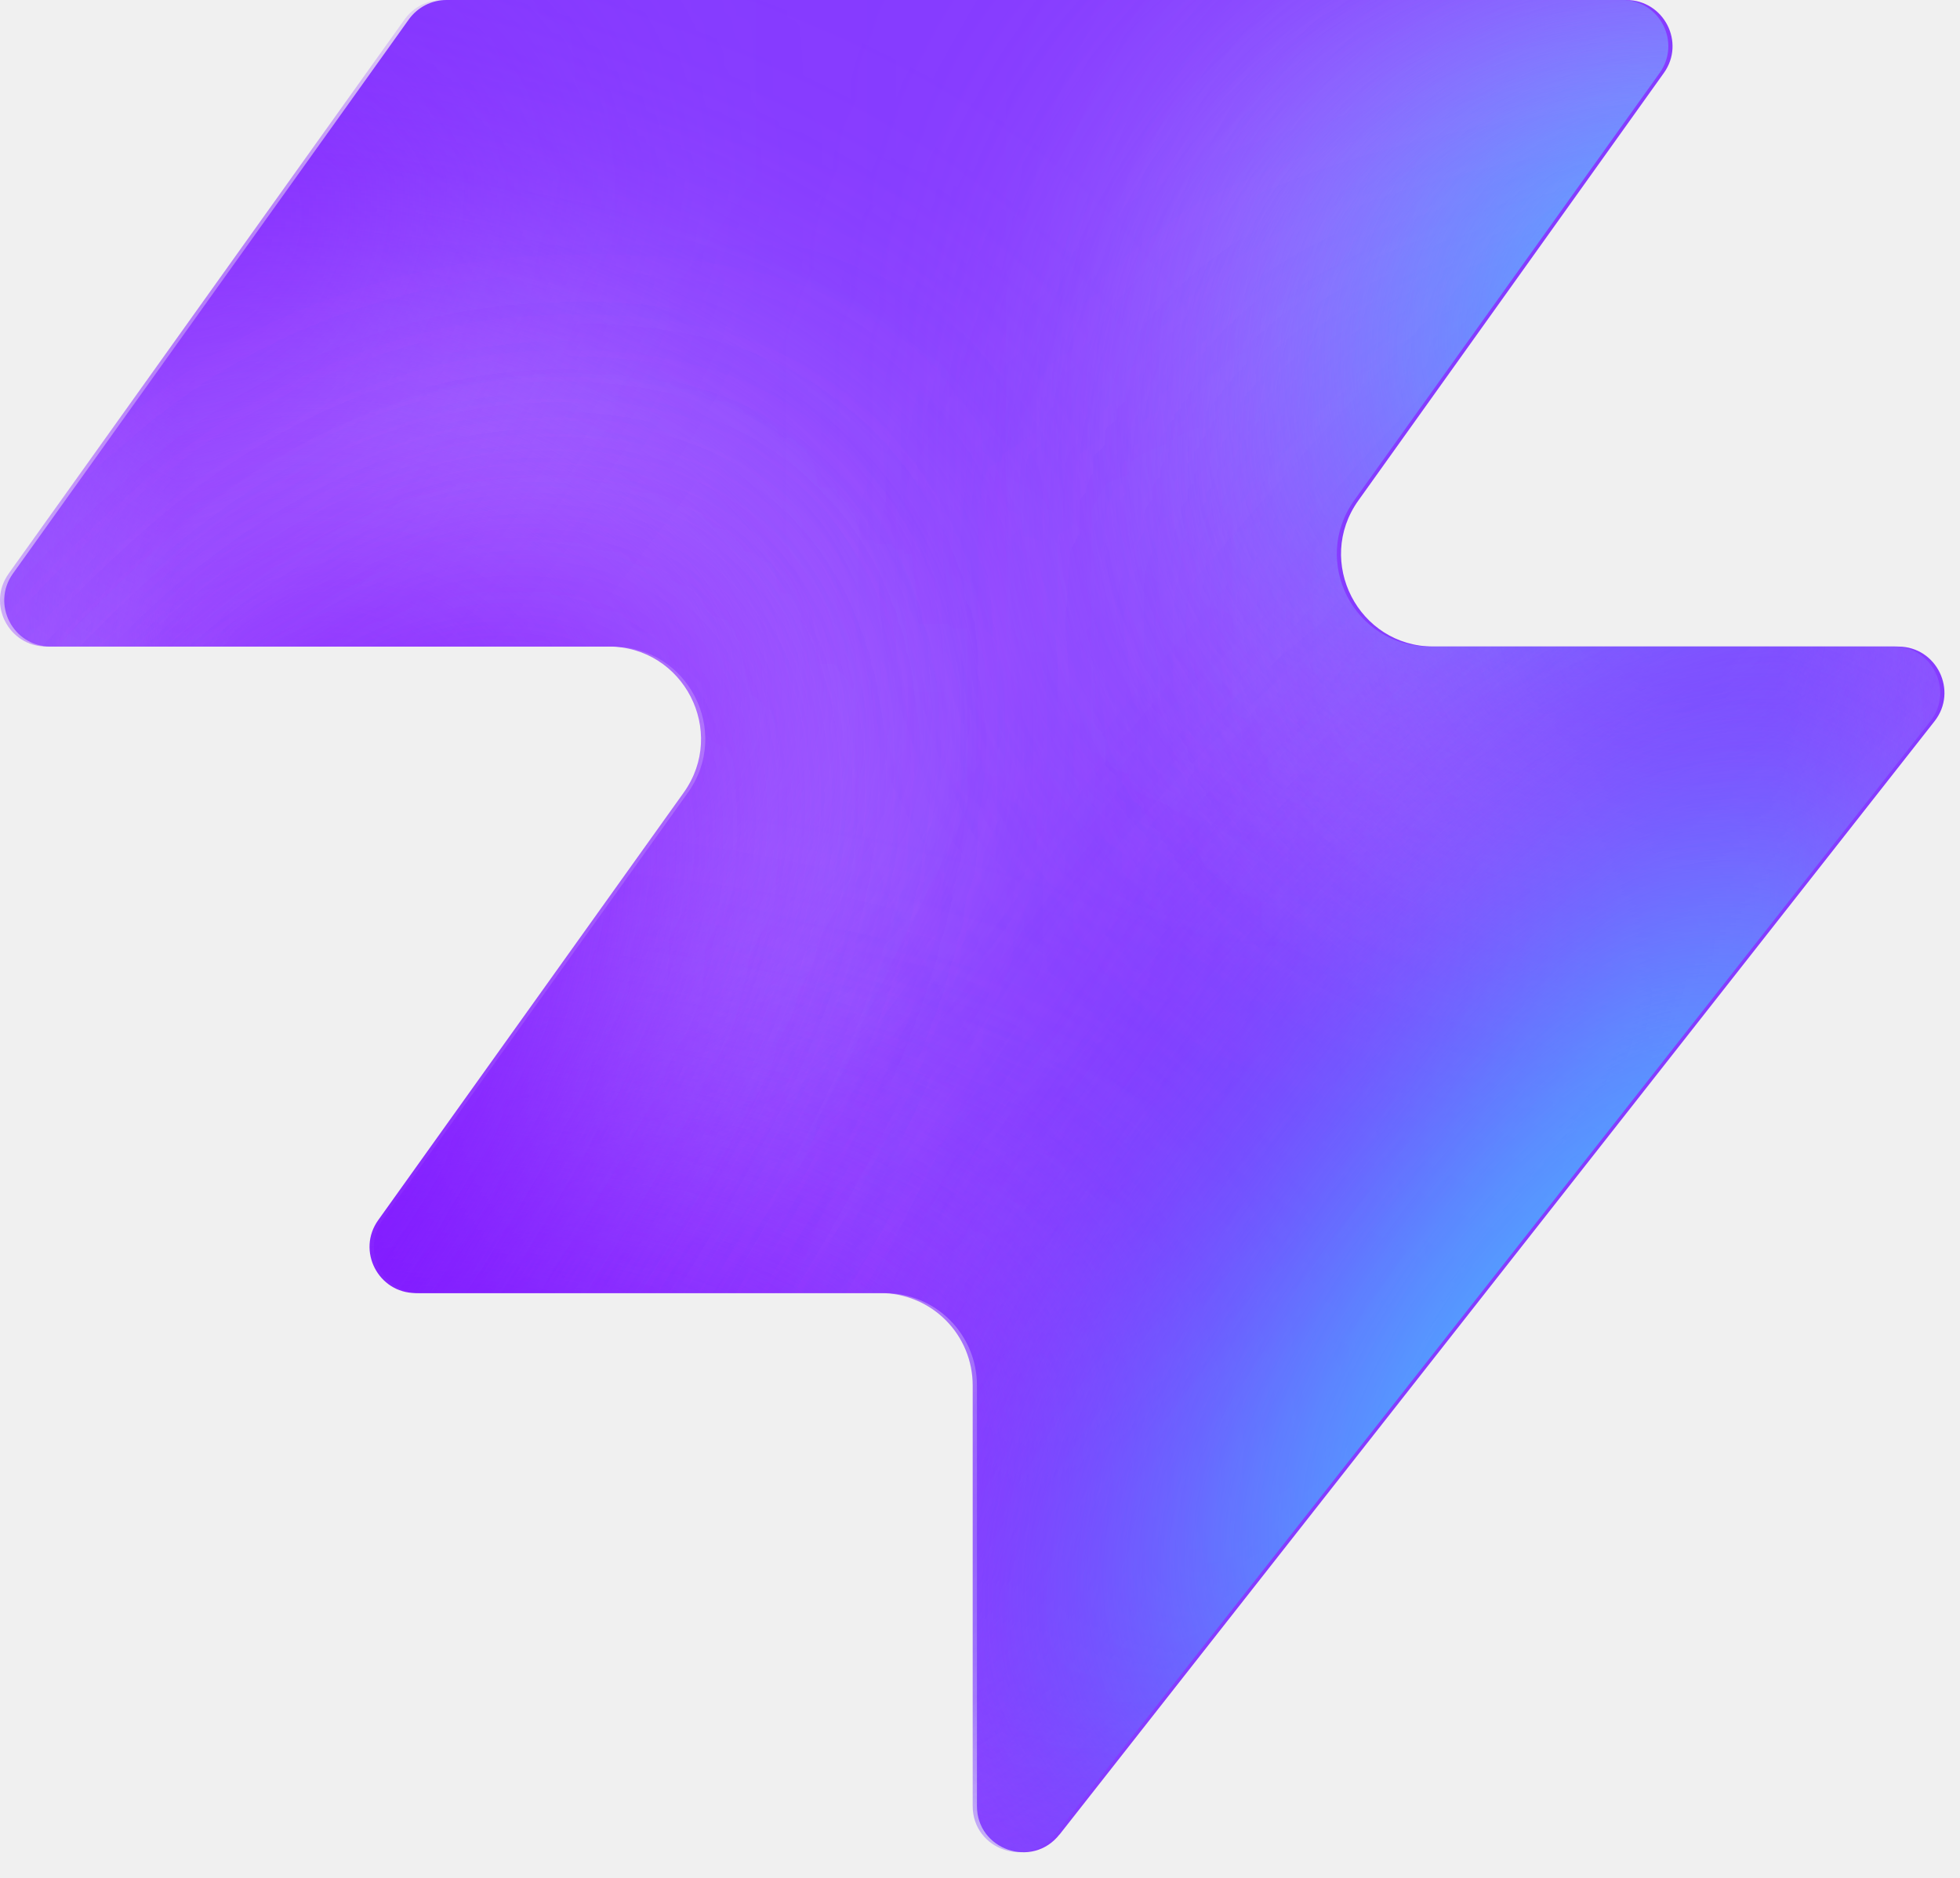
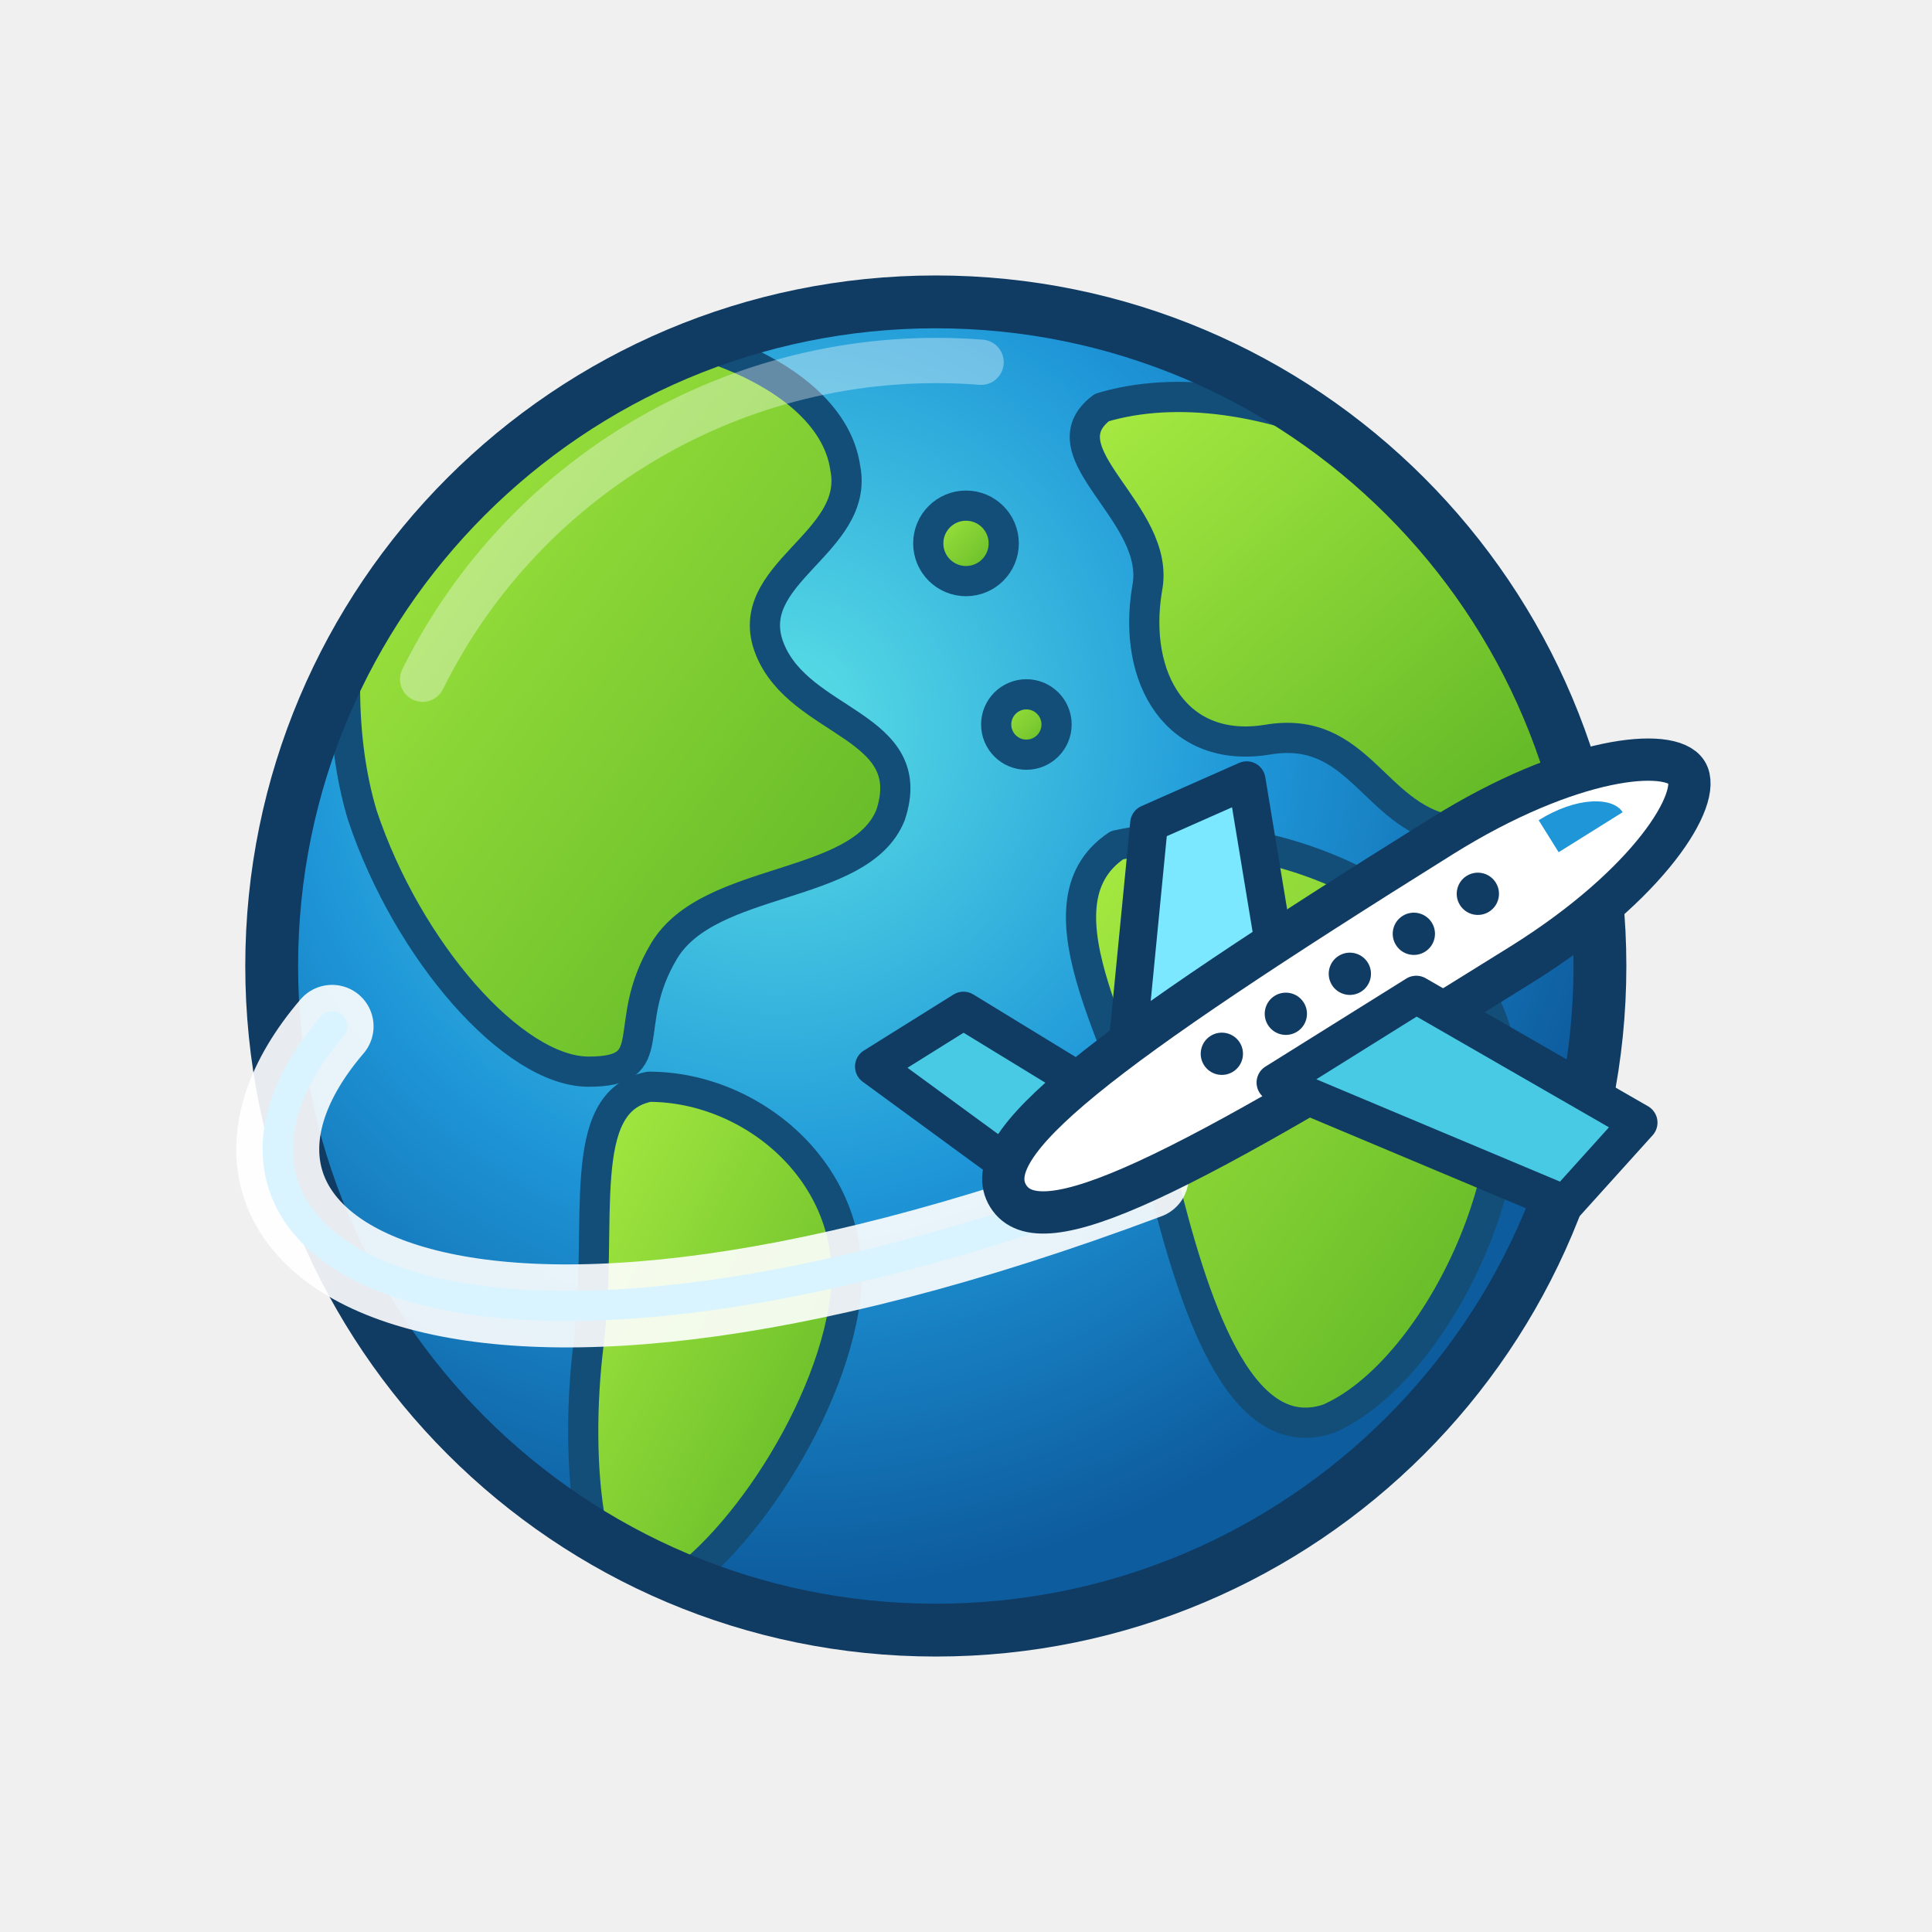
- <svg xmlns="http://www.w3.org/2000/svg" width="48" height="46" fill="none" viewBox="0 0 48 46">
-   <path fill="#863bff" d="M25.946 44.938c-.664.845-2.021.375-2.021-.698V33.937a2.26 2.26 0 0 0-2.262-2.262H10.287c-.92 0-1.456-1.04-.92-1.788l7.48-10.471c1.07-1.497 0-3.578-1.842-3.578H1.237c-.92 0-1.456-1.04-.92-1.788L10.013.474c.214-.297.556-.474.92-.474h28.894c.92 0 1.456 1.04.92 1.788l-7.48 10.471c-1.07 1.498 0 3.579 1.842 3.579h11.377c.943 0 1.473 1.088.89 1.83L25.947 44.94z" style="fill:#863bff;fill:color(display-p3 .525 .23 1);fill-opacity:1" />
-   <mask id="a" width="48" height="46" x="0" y="0" maskUnits="userSpaceOnUse" style="mask-type:alpha">
-     <path fill="#000" d="M25.842 44.938c-.664.844-2.021.375-2.021-.698V33.937a2.26 2.26 0 0 0-2.262-2.262H10.183c-.92 0-1.456-1.04-.92-1.788l7.48-10.471c1.07-1.498 0-3.579-1.842-3.579H1.133c-.92 0-1.456-1.04-.92-1.787L9.91.473c.214-.297.556-.474.92-.474h28.894c.92 0 1.456 1.04.92 1.788l-7.48 10.471c-1.07 1.498 0 3.578 1.842 3.578h11.377c.943 0 1.473 1.088.89 1.832L25.843 44.94z" style="fill:#000;fill-opacity:1" />
-   </mask>
-   <g mask="url(#a)">
-     <g filter="url(#b)">
-       <ellipse cx="5.508" cy="14.704" fill="#ede6ff" rx="5.508" ry="14.704" style="fill:#ede6ff;fill:color(display-p3 .927 .903 1);fill-opacity:1" transform="matrix(.00324 1 1 -.00324 -4.47 31.516)" />
+ <svg xmlns="http://www.w3.org/2000/svg" viewBox="0 0 128 128" width="128" height="128">
+   <defs>
+     <radialGradient id="oceanGrad" cx="38%" cy="32%" r="65%">
+       <stop offset="0%" stop-color="#5CE1E6" />
+       <stop offset="55%" stop-color="#1E96D8" />
+       <stop offset="100%" stop-color="#0D5C9E" />
+     </radialGradient>
+     <linearGradient id="landGrad" x1="0%" y1="0%" x2="100%" y2="100%">
+       <stop offset="0%" stop-color="#A8EB42" />
+       <stop offset="100%" stop-color="#5BB324" />
+     </linearGradient>
+     <clipPath id="globeClip">
+       <circle cx="62" cy="64" r="44" />
+     </clipPath>
+   </defs>
+   <g clip-path="url(#globeClip)">
+     <circle cx="62" cy="64" r="44" fill="url(#oceanGrad)" />
+     <g fill="url(#landGrad)" stroke="#124E78" stroke-width="2" stroke-linejoin="round">
+       <path d="M 32,22 C 42,20 55,24 56,31 C 57,36 49,38 51,43 C 53,48 61,48 59,54 C 57,59 47,58 44,63 C 41,68 44,71 39,71 C 34,71 27,63 24,54 C 21,44 24,29 32,22 Z" />
+       <path d="M 43,72 C 50,72 57,78 56,86 C 55,94 48,104 43,106 C 39,107 38,97 39,89 C 40,81 38,73 43,72 Z" />
+       <path d="M 73,27 C 83,24 98,31 103,41 C 107,49 102,56 96,55 C 91,54 90,48 84,49 C 78,50 75,45 76,39 C 77,34 69,30 73,27 Z" />
+       <path d="M 74,56 C 83,54 96,59 99,68 C 102,77 95,91 88,94 C 82,96 79,86 77,78 C 75,70 68,60 74,56 Z" />
+       <circle cx="64" cy="36" r="2.5" />
+       <circle cx="68" cy="48" r="2" />
    </g>
-     <g filter="url(#c)">
-       <ellipse cx="10.399" cy="29.851" fill="#ede6ff" rx="10.399" ry="29.851" style="fill:#ede6ff;fill:color(display-p3 .927 .903 1);fill-opacity:1" transform="matrix(.00324 1 1 -.00324 -39.328 7.883)" />
+     <path d="M 28,45 A 38,38 0 0,1 65,24" fill="none" stroke="#FFFFFF" stroke-width="3" stroke-linecap="round" opacity="0.35" />
+   </g>
+   <circle cx="62" cy="64" r="44" fill="none" stroke="#103B63" stroke-width="3.5" />
+   <path d="M 22,68 C 10,82 28,96 76,78" fill="none" stroke="#FFFFFF" stroke-width="5.5" stroke-linecap="round" opacity="0.9" />
+   <path d="M 22,68 C 10,82 28,96 76,78" fill="none" stroke="#D9F4FF" stroke-width="2" stroke-linecap="round" />
+   <g transform="translate(88, 66) rotate(-32)">
+     <polygon points="-14,-3 -4,-16 3,-15 -2,-3" fill="#7CE8FF" stroke="#103B63" stroke-width="2.5" stroke-linejoin="round" />
+     <polygon points="-24,-2 -28,-12 -21,-12 -16,-2" fill="#48CAE4" stroke="#103B63" stroke-width="2.5" stroke-linejoin="round" />
+     <path d="M -25,0 C -25,-4 -15,-5 12,-5 C 22,-5 28,-2 28,0 C 28,2 22,5 12,5 C -15,5 -25,4 -25,0 Z" fill="#FFFFFF" stroke="#103B63" stroke-width="2.8" stroke-linejoin="round" />
+     <polygon points="-6,3 6,20 13,18 5,3" fill="#48CAE4" stroke="#103B63" stroke-width="2.5" stroke-linejoin="round" />
+     <g fill="#103B63">
+       <circle cx="-8" cy="-0.5" r="1.4" />
+       <circle cx="-3" cy="-0.5" r="1.4" />
+       <circle cx="2" cy="-0.5" r="1.4" />
+       <circle cx="7" cy="-0.5" r="1.4" />
+       <circle cx="12" cy="-0.5" r="1.4" />
    </g>
-     <g filter="url(#d)">
-       <ellipse cx="5.508" cy="30.487" fill="#7e14ff" rx="5.508" ry="30.487" style="fill:#7e14ff;fill:color(display-p3 .492 .077 1);fill-opacity:1" transform="rotate(89.814 -25.913 -14.639)scale(1 -1)" />
-     </g>
-     <g filter="url(#e)">
-       <ellipse cx="5.508" cy="30.599" fill="#7e14ff" rx="5.508" ry="30.599" style="fill:#7e14ff;fill:color(display-p3 .492 .077 1);fill-opacity:1" transform="rotate(89.814 -32.644 -3.334)scale(1 -1)" />
-     </g>
-     <g filter="url(#f)">
-       <ellipse cx="5.508" cy="30.599" fill="#7e14ff" rx="5.508" ry="30.599" style="fill:#7e14ff;fill:color(display-p3 .492 .077 1);fill-opacity:1" transform="matrix(.00324 1 1 -.00324 -34.34 30.47)" />
-     </g>
-     <g filter="url(#g)">
-       <ellipse cx="14.072" cy="22.078" fill="#ede6ff" rx="14.072" ry="22.078" style="fill:#ede6ff;fill:color(display-p3 .927 .903 1);fill-opacity:1" transform="rotate(93.35 24.506 48.493)scale(-1 1)" />
-     </g>
-     <g filter="url(#h)">
-       <ellipse cx="3.47" cy="21.501" fill="#7e14ff" rx="3.47" ry="21.501" style="fill:#7e14ff;fill:color(display-p3 .492 .077 1);fill-opacity:1" transform="rotate(89.009 28.708 47.59)scale(-1 1)" />
-     </g>
-     <g filter="url(#i)">
-       <ellipse cx="3.47" cy="21.501" fill="#7e14ff" rx="3.47" ry="21.501" style="fill:#7e14ff;fill:color(display-p3 .492 .077 1);fill-opacity:1" transform="rotate(89.009 28.708 47.59)scale(-1 1)" />
-     </g>
-     <g filter="url(#j)">
-       <ellipse cx=".387" cy="8.972" fill="#7e14ff" rx="4.407" ry="29.108" style="fill:#7e14ff;fill:color(display-p3 .492 .077 1);fill-opacity:1" transform="rotate(39.51 .387 8.972)" />
-     </g>
-     <g filter="url(#k)">
-       <ellipse cx="47.523" cy="-6.092" fill="#7e14ff" rx="4.407" ry="29.108" style="fill:#7e14ff;fill:color(display-p3 .492 .077 1);fill-opacity:1" transform="rotate(37.892 47.523 -6.092)" />
-     </g>
-     <g filter="url(#l)">
-       <ellipse cx="41.412" cy="6.333" fill="#47bfff" rx="5.971" ry="9.665" style="fill:#47bfff;fill:color(display-p3 .28 .748 1);fill-opacity:1" transform="rotate(37.892 41.412 6.333)" />
-     </g>
-     <g filter="url(#m)">
-       <ellipse cx="-1.879" cy="38.332" fill="#7e14ff" rx="4.407" ry="29.108" style="fill:#7e14ff;fill:color(display-p3 .492 .077 1);fill-opacity:1" transform="rotate(37.892 -1.88 38.332)" />
-     </g>
-     <g filter="url(#n)">
-       <ellipse cx="-1.879" cy="38.332" fill="#7e14ff" rx="4.407" ry="29.108" style="fill:#7e14ff;fill:color(display-p3 .492 .077 1);fill-opacity:1" transform="rotate(37.892 -1.88 38.332)" />
-     </g>
-     <g filter="url(#o)">
-       <ellipse cx="35.651" cy="29.907" fill="#7e14ff" rx="4.407" ry="29.108" style="fill:#7e14ff;fill:color(display-p3 .492 .077 1);fill-opacity:1" transform="rotate(37.892 35.651 29.907)" />
-     </g>
-     <g filter="url(#p)">
-       <ellipse cx="38.418" cy="32.4" fill="#47bfff" rx="5.971" ry="15.297" style="fill:#47bfff;fill:color(display-p3 .28 .748 1);fill-opacity:1" transform="rotate(37.892 38.418 32.4)" />
-     </g>
+     <path d="M 18,-2.5 C 21,-2.5 23,-1.2 23,0 L 18,0 Z" fill="#1E96D8" />
  </g>
-   <defs>
-     <filter id="b" width="60.045" height="41.654" x="-19.77" y="16.149" color-interpolation-filters="sRGB" filterUnits="userSpaceOnUse">
-       <feFlood flood-opacity="0" result="BackgroundImageFix" />
-       <feBlend in="SourceGraphic" in2="BackgroundImageFix" result="shape" />
-       <feGaussianBlur result="effect1_foregroundBlur_2002_17158" stdDeviation="7.659" />
-     </filter>
-     <filter id="c" width="90.34" height="51.437" x="-54.613" y="-7.533" color-interpolation-filters="sRGB" filterUnits="userSpaceOnUse">
-       <feFlood flood-opacity="0" result="BackgroundImageFix" />
-       <feBlend in="SourceGraphic" in2="BackgroundImageFix" result="shape" />
-       <feGaussianBlur result="effect1_foregroundBlur_2002_17158" stdDeviation="7.659" />
-     </filter>
-     <filter id="d" width="79.355" height="29.4" x="-49.64" y="2.03" color-interpolation-filters="sRGB" filterUnits="userSpaceOnUse">
-       <feFlood flood-opacity="0" result="BackgroundImageFix" />
-       <feBlend in="SourceGraphic" in2="BackgroundImageFix" result="shape" />
-       <feGaussianBlur result="effect1_foregroundBlur_2002_17158" stdDeviation="4.596" />
-     </filter>
-     <filter id="e" width="79.579" height="29.4" x="-45.045" y="20.029" color-interpolation-filters="sRGB" filterUnits="userSpaceOnUse">
-       <feFlood flood-opacity="0" result="BackgroundImageFix" />
-       <feBlend in="SourceGraphic" in2="BackgroundImageFix" result="shape" />
-       <feGaussianBlur result="effect1_foregroundBlur_2002_17158" stdDeviation="4.596" />
-     </filter>
-     <filter id="f" width="79.579" height="29.4" x="-43.513" y="21.178" color-interpolation-filters="sRGB" filterUnits="userSpaceOnUse">
-       <feFlood flood-opacity="0" result="BackgroundImageFix" />
-       <feBlend in="SourceGraphic" in2="BackgroundImageFix" result="shape" />
-       <feGaussianBlur result="effect1_foregroundBlur_2002_17158" stdDeviation="4.596" />
-     </filter>
-     <filter id="g" width="74.749" height="58.852" x="15.756" y="-17.901" color-interpolation-filters="sRGB" filterUnits="userSpaceOnUse">
-       <feFlood flood-opacity="0" result="BackgroundImageFix" />
-       <feBlend in="SourceGraphic" in2="BackgroundImageFix" result="shape" />
-       <feGaussianBlur result="effect1_foregroundBlur_2002_17158" stdDeviation="7.659" />
-     </filter>
-     <filter id="h" width="61.377" height="25.362" x="23.548" y="2.284" color-interpolation-filters="sRGB" filterUnits="userSpaceOnUse">
-       <feFlood flood-opacity="0" result="BackgroundImageFix" />
-       <feBlend in="SourceGraphic" in2="BackgroundImageFix" result="shape" />
-       <feGaussianBlur result="effect1_foregroundBlur_2002_17158" stdDeviation="4.596" />
-     </filter>
-     <filter id="i" width="61.377" height="25.362" x="23.548" y="2.284" color-interpolation-filters="sRGB" filterUnits="userSpaceOnUse">
-       <feFlood flood-opacity="0" result="BackgroundImageFix" />
-       <feBlend in="SourceGraphic" in2="BackgroundImageFix" result="shape" />
-       <feGaussianBlur result="effect1_foregroundBlur_2002_17158" stdDeviation="4.596" />
-     </filter>
-     <filter id="j" width="56.045" height="63.649" x="-27.636" y="-22.853" color-interpolation-filters="sRGB" filterUnits="userSpaceOnUse">
-       <feFlood flood-opacity="0" result="BackgroundImageFix" />
-       <feBlend in="SourceGraphic" in2="BackgroundImageFix" result="shape" />
-       <feGaussianBlur result="effect1_foregroundBlur_2002_17158" stdDeviation="4.596" />
-     </filter>
-     <filter id="k" width="54.814" height="64.646" x="20.116" y="-38.415" color-interpolation-filters="sRGB" filterUnits="userSpaceOnUse">
-       <feFlood flood-opacity="0" result="BackgroundImageFix" />
-       <feBlend in="SourceGraphic" in2="BackgroundImageFix" result="shape" />
-       <feGaussianBlur result="effect1_foregroundBlur_2002_17158" stdDeviation="4.596" />
-     </filter>
-     <filter id="l" width="33.541" height="35.313" x="24.641" y="-11.323" color-interpolation-filters="sRGB" filterUnits="userSpaceOnUse">
-       <feFlood flood-opacity="0" result="BackgroundImageFix" />
-       <feBlend in="SourceGraphic" in2="BackgroundImageFix" result="shape" />
-       <feGaussianBlur result="effect1_foregroundBlur_2002_17158" stdDeviation="4.596" />
-     </filter>
-     <filter id="m" width="54.814" height="64.646" x="-29.286" y="6.009" color-interpolation-filters="sRGB" filterUnits="userSpaceOnUse">
-       <feFlood flood-opacity="0" result="BackgroundImageFix" />
-       <feBlend in="SourceGraphic" in2="BackgroundImageFix" result="shape" />
-       <feGaussianBlur result="effect1_foregroundBlur_2002_17158" stdDeviation="4.596" />
-     </filter>
-     <filter id="n" width="54.814" height="64.646" x="-29.286" y="6.009" color-interpolation-filters="sRGB" filterUnits="userSpaceOnUse">
-       <feFlood flood-opacity="0" result="BackgroundImageFix" />
-       <feBlend in="SourceGraphic" in2="BackgroundImageFix" result="shape" />
-       <feGaussianBlur result="effect1_foregroundBlur_2002_17158" stdDeviation="4.596" />
-     </filter>
-     <filter id="o" width="54.814" height="64.646" x="8.244" y="-2.416" color-interpolation-filters="sRGB" filterUnits="userSpaceOnUse">
-       <feFlood flood-opacity="0" result="BackgroundImageFix" />
-       <feBlend in="SourceGraphic" in2="BackgroundImageFix" result="shape" />
-       <feGaussianBlur result="effect1_foregroundBlur_2002_17158" stdDeviation="4.596" />
-     </filter>
-     <filter id="p" width="39.409" height="43.623" x="18.713" y="10.588" color-interpolation-filters="sRGB" filterUnits="userSpaceOnUse">
-       <feFlood flood-opacity="0" result="BackgroundImageFix" />
-       <feBlend in="SourceGraphic" in2="BackgroundImageFix" result="shape" />
-       <feGaussianBlur result="effect1_foregroundBlur_2002_17158" stdDeviation="4.596" />
-     </filter>
-   </defs>
</svg>
